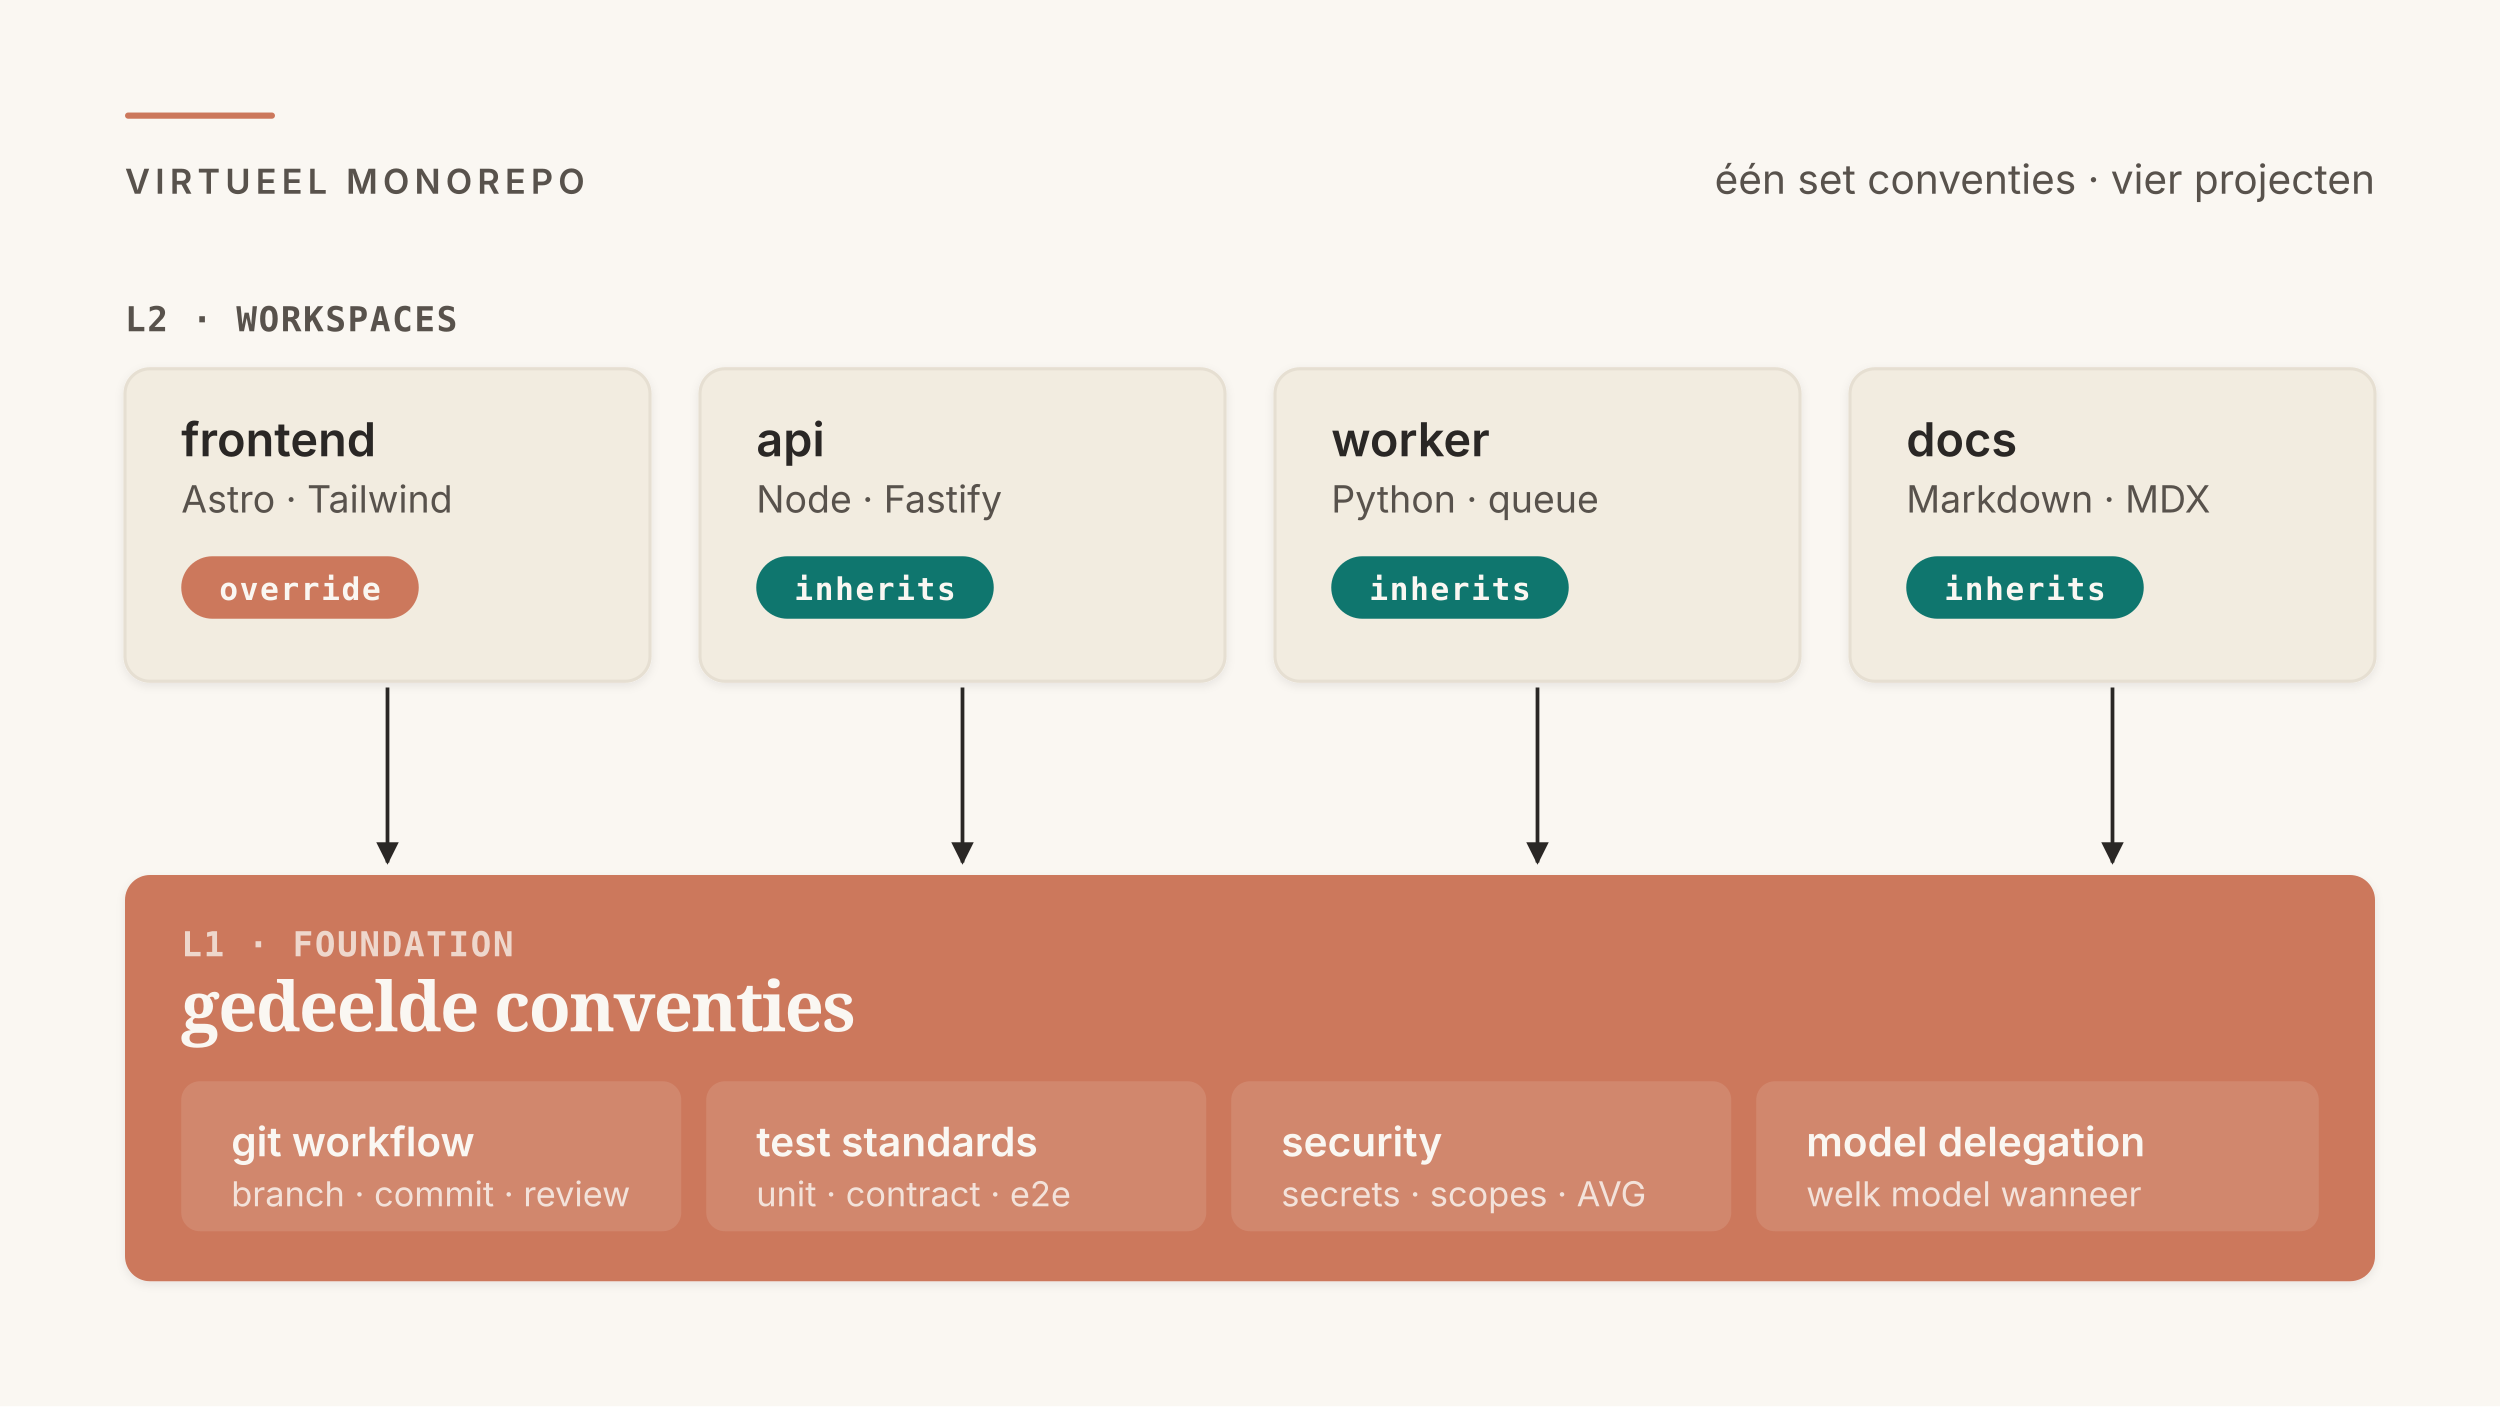
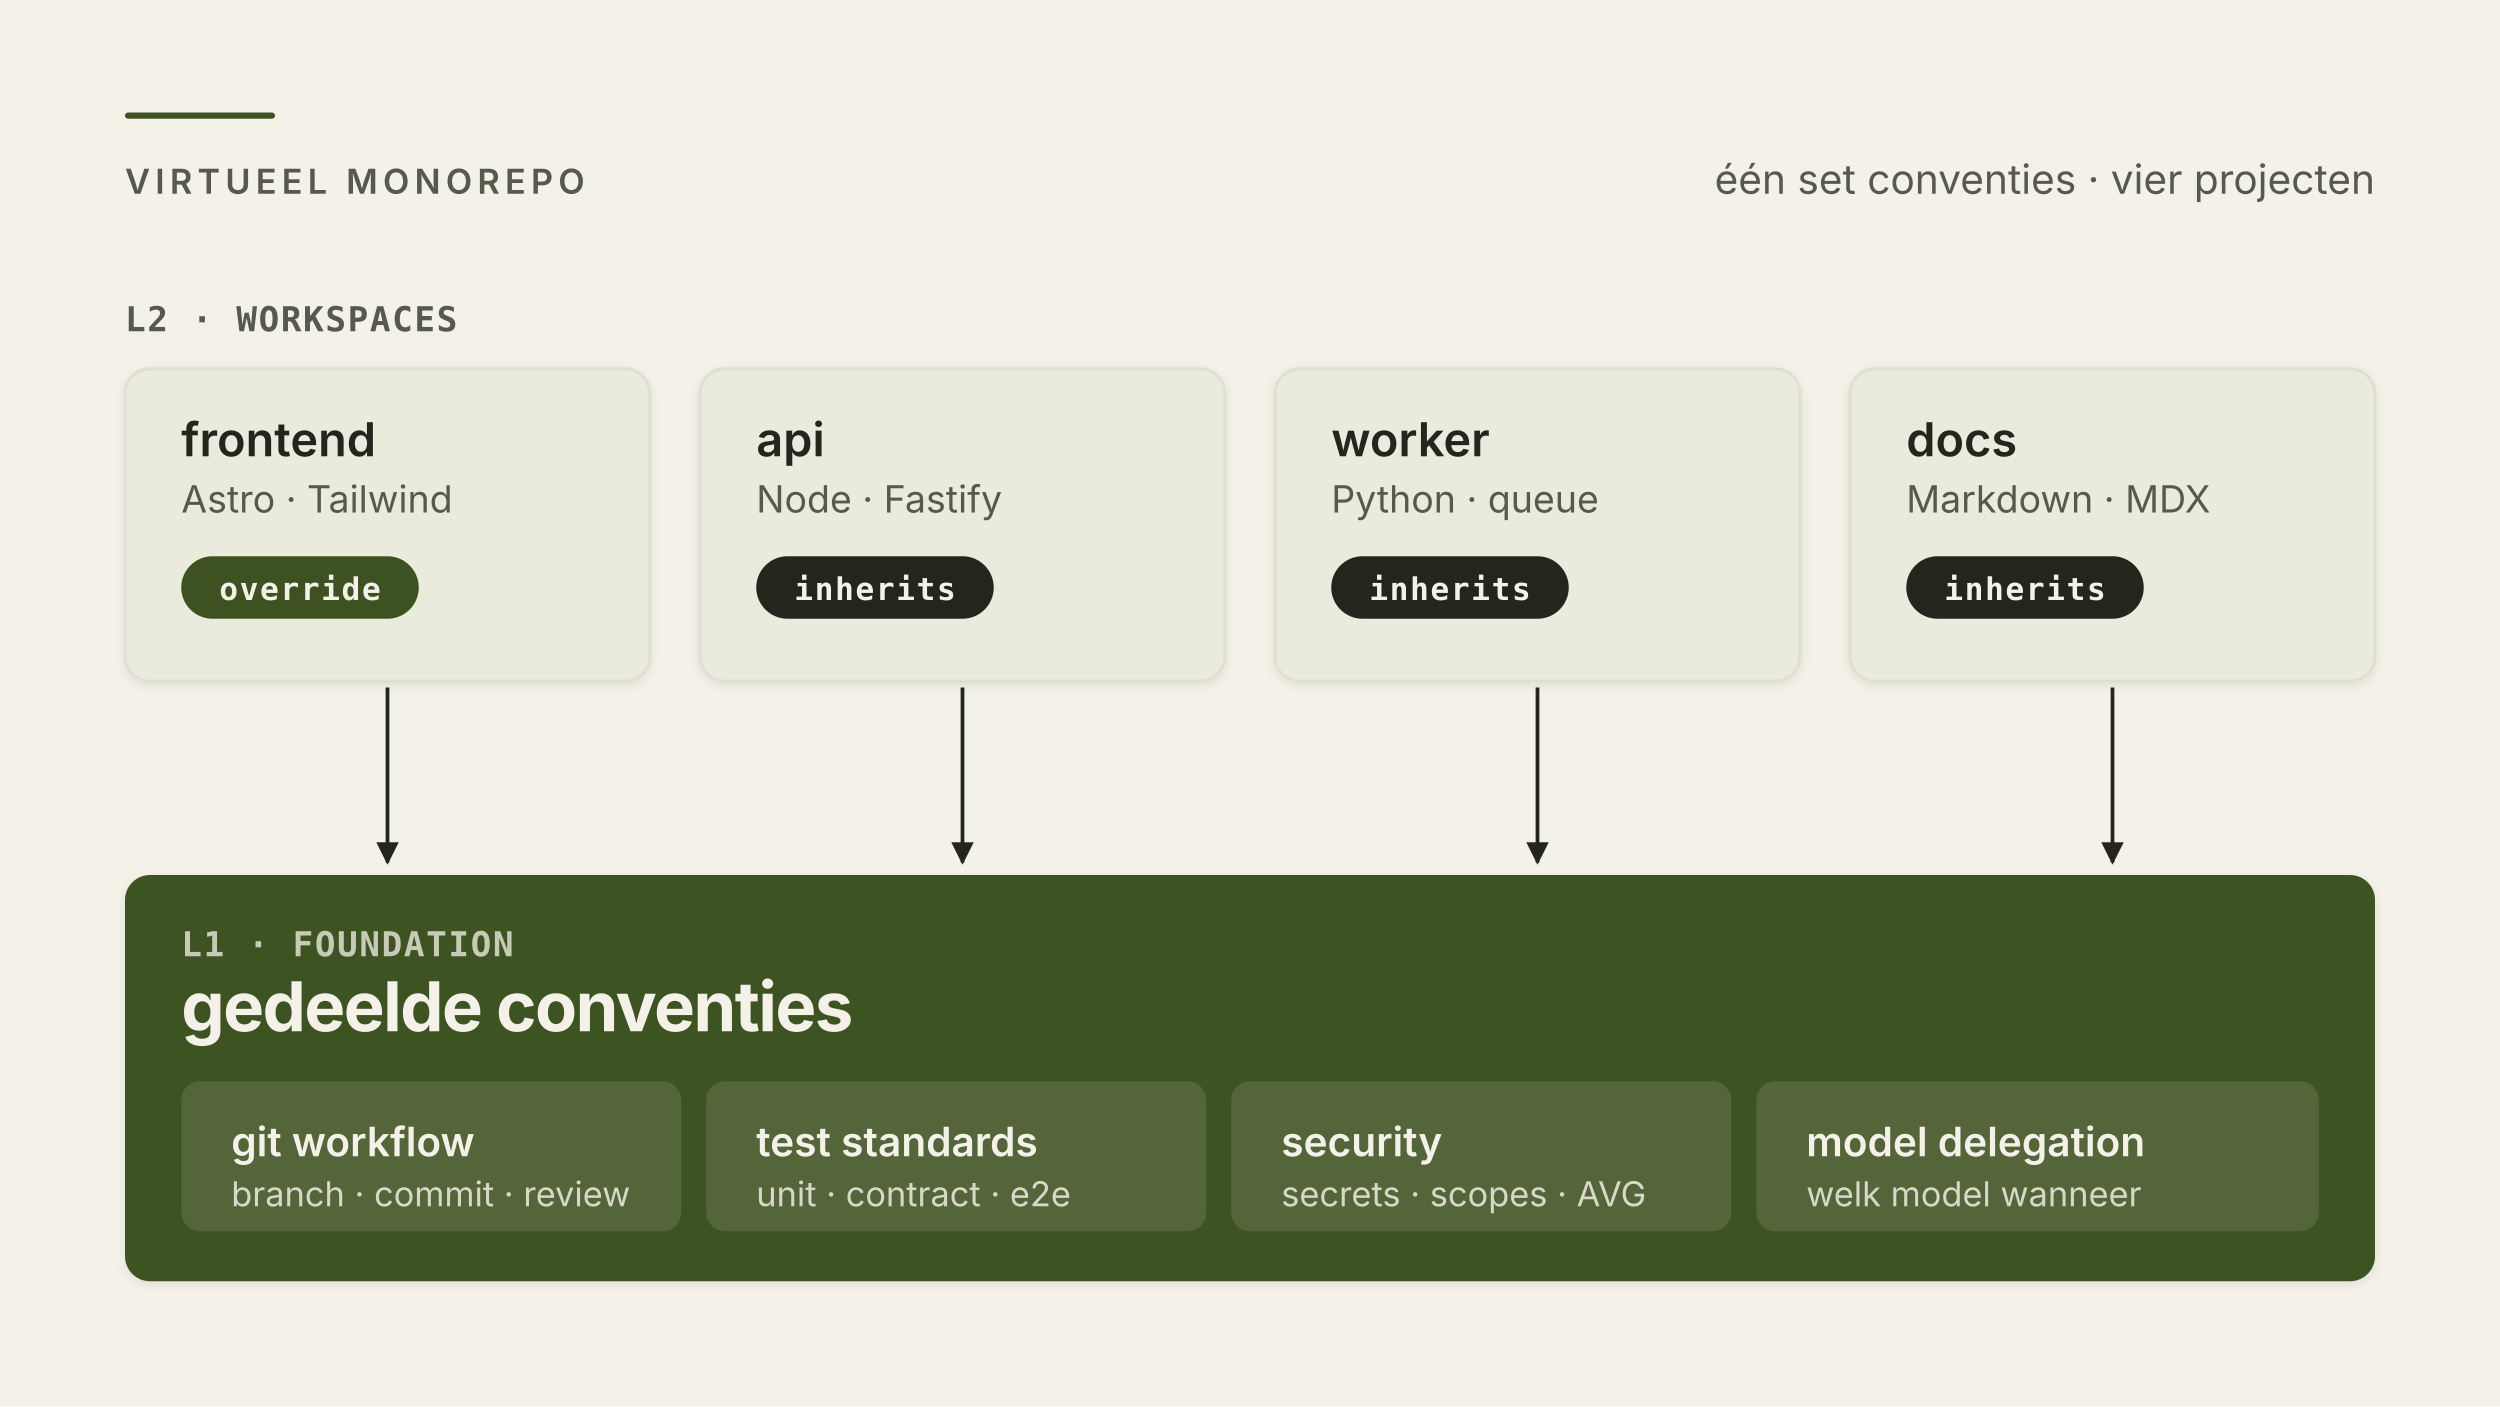
- <svg xmlns="http://www.w3.org/2000/svg" viewBox="0 0 800 450" role="img" aria-label="Virtual monorepo" font-family="Inter, system-ui, sans-serif" fill="#2A2725">
+ <svg xmlns="http://www.w3.org/2000/svg" viewBox="0 0 800 450" role="img" aria-label="Virtual monorepo" font-family="Inter, system-ui, sans-serif" fill="#23261D">
  <defs>
    <marker id="ah8" viewBox="0 0 10 10" refX="9" refY="5" markerWidth="6" markerHeight="6" orient="auto">
-       <path d="M0,0 L10,5 L0,10 Z" fill="#2A2725" />
+       <path d="M0,0 L10,5 L0,10 Z" fill="#23261D" />
    </marker>
    <filter id="cs8" x="-5%" y="-20%" width="110%" height="140%">
-       <feDropShadow dx="0" dy="1" stdDeviation="1.5" flood-color="#2A2725" flood-opacity=".08" />
+       <feDropShadow dx="0" dy="1" stdDeviation="1.5" flood-color="#23261D" flood-opacity=".08" />
    </filter>
  </defs>
-   <rect width="800" height="450" fill="#FAF7F2" />
-   <rect x="40" y="36" width="48" height="2" rx="1" fill="#CC785C" />
-   <text x="40" y="62" fill="#58524C" font-size="11" font-weight="600" letter-spacing="1.65">VIRTUEEL MONOREPO</text>
-   <text x="760" y="62" text-anchor="end" font-size="13" fill="#58524C">één set conventies · vier projecten</text>
-   <text x="40" y="106" font-family="ui-monospace, SFMono-Regular, Menlo, Consolas, monospace" font-size="11" font-weight="600" fill="#58524C" letter-spacing=".5">L2 · WORKSPACES</text>
-   <rect x="40" y="118" width="168" height="100" rx="8" fill="#F2ECE0" stroke="#E6DFD2" stroke-width="1" filter="url(#cs8)" />
-   <text x="58" y="146" font-size="15" font-weight="600" fill="#2A2725">frontend</text>
-   <text x="58" y="164" font-size="12" fill="#58524C">Astro · Tailwind</text>
-   <rect x="58" y="178" width="76" height="20" rx="10" fill="#CC785C" />
-   <text x="96" y="192" text-anchor="middle" font-family="ui-monospace, SFMono-Regular, Menlo, Consolas, monospace" font-size="10" font-weight="600" letter-spacing=".5" fill="#FAF7F2">override</text>
-   <rect x="224" y="118" width="168" height="100" rx="8" fill="#F2ECE0" stroke="#E6DFD2" stroke-width="1" filter="url(#cs8)" />
-   <text x="242" y="146" font-size="15" font-weight="600" fill="#2A2725">api</text>
-   <text x="242" y="164" font-size="12" fill="#58524C">Node · Fastify</text>
-   <rect x="242" y="178" width="76" height="20" rx="10" fill="#0f766e" />
-   <text x="280" y="192" text-anchor="middle" font-family="ui-monospace, SFMono-Regular, Menlo, Consolas, monospace" font-size="10" font-weight="600" letter-spacing=".5" fill="#FAF7F2">inherits</text>
-   <rect x="408" y="118" width="168" height="100" rx="8" fill="#F2ECE0" stroke="#E6DFD2" stroke-width="1" filter="url(#cs8)" />
-   <text x="426" y="146" font-size="15" font-weight="600" fill="#2A2725">worker</text>
-   <text x="426" y="164" font-size="12" fill="#58524C">Python · queue</text>
-   <rect x="426" y="178" width="76" height="20" rx="10" fill="#0f766e" />
-   <text x="464" y="192" text-anchor="middle" font-family="ui-monospace, SFMono-Regular, Menlo, Consolas, monospace" font-size="10" font-weight="600" letter-spacing=".5" fill="#FAF7F2">inherits</text>
-   <rect x="592" y="118" width="168" height="100" rx="8" fill="#F2ECE0" stroke="#E6DFD2" stroke-width="1" filter="url(#cs8)" />
-   <text x="610" y="146" font-size="15" font-weight="600" fill="#2A2725">docs</text>
-   <text x="610" y="164" font-size="12" fill="#58524C">Markdown · MDX</text>
-   <rect x="610" y="178" width="76" height="20" rx="10" fill="#0f766e" />
-   <text x="648" y="192" text-anchor="middle" font-family="ui-monospace, SFMono-Regular, Menlo, Consolas, monospace" font-size="10" font-weight="600" letter-spacing=".5" fill="#FAF7F2">inherits</text>
-   <line x1="124" y1="220" x2="124" y2="276" stroke="#2A2725" stroke-width="1.2" marker-end="url(#ah8)" />
-   <line x1="308" y1="220" x2="308" y2="276" stroke="#2A2725" stroke-width="1.2" marker-end="url(#ah8)" />
-   <line x1="492" y1="220" x2="492" y2="276" stroke="#2A2725" stroke-width="1.2" marker-end="url(#ah8)" />
-   <line x1="676" y1="220" x2="676" y2="276" stroke="#2A2725" stroke-width="1.2" marker-end="url(#ah8)" />
-   <rect x="40" y="280" width="720" height="130" rx="8" fill="#CC785C" filter="url(#cs8)" />
-   <text x="58" y="306" font-family="ui-monospace, SFMono-Regular, Menlo, Consolas, monospace" font-size="11" font-weight="600" fill="#FAF7F2" letter-spacing=".5" opacity=".75">L1 · FOUNDATION</text>
-   <text x="58" y="330" font-family="&quot;Source Serif 4&quot;, ui-serif, Georgia, serif" font-weight="700" font-size="22" letter-spacing="-.5" fill="#FAF7F2">gedeelde conventies</text>
-   <rect x="58" y="346" width="160" height="48" rx="6" fill="#FAF7F2" opacity=".12" />
-   <text x="74" y="370" font-size="13" font-weight="600" fill="#FAF7F2">git workflow</text>
-   <text x="74" y="386" font-size="11" fill="#FAF7F2" opacity=".82">branch · commit · review</text>
-   <rect x="226" y="346" width="160" height="48" rx="6" fill="#FAF7F2" opacity=".12" />
-   <text x="242" y="370" font-size="13" font-weight="600" fill="#FAF7F2">test standards</text>
-   <text x="242" y="386" font-size="11" fill="#FAF7F2" opacity=".82">unit · contract · e2e</text>
-   <rect x="394" y="346" width="160" height="48" rx="6" fill="#FAF7F2" opacity=".12" />
-   <text x="410" y="370" font-size="13" font-weight="600" fill="#FAF7F2">security</text>
-   <text x="410" y="386" font-size="11" fill="#FAF7F2" opacity=".82">secrets · scopes · AVG</text>
-   <rect x="562" y="346" width="180" height="48" rx="6" fill="#FAF7F2" opacity=".12" />
-   <text x="578" y="370" font-size="13" font-weight="600" fill="#FAF7F2">model delegation</text>
-   <text x="578" y="386" font-size="11" fill="#FAF7F2" opacity=".82">welk model wanneer</text>
+   <rect width="800" height="450" fill="#F4F1E8" />
+   <rect x="40" y="36" width="48" height="2" rx="1" fill="#3D5220" />
+   <text x="40" y="62" fill="#565A4C" font-size="11" font-weight="600" letter-spacing="1.65">VIRTUEEL MONOREPO</text>
+   <text x="760" y="62" text-anchor="end" font-size="13" fill="#565A4C">één set conventies · vier projecten</text>
+   <text x="40" y="106" font-family="ui-monospace, SFMono-Regular, Menlo, Consolas, monospace" font-size="11" font-weight="600" fill="#565A4C" letter-spacing=".5">L2 · WORKSPACES</text>
+   <rect x="40" y="118" width="168" height="100" rx="8" fill="#E9EBDC" stroke="#E1DED2" stroke-width="1" filter="url(#cs8)" />
+   <text x="58" y="146" font-size="15" font-weight="600" fill="#23261D">frontend</text>
+   <text x="58" y="164" font-size="12" fill="#565A4C">Astro · Tailwind</text>
+   <rect x="58" y="178" width="76" height="20" rx="10" fill="#3D5220" />
+   <text x="96" y="192" text-anchor="middle" font-family="ui-monospace, SFMono-Regular, Menlo, Consolas, monospace" font-size="10" font-weight="600" letter-spacing=".5" fill="#F4F1E8">override</text>
+   <rect x="224" y="118" width="168" height="100" rx="8" fill="#E9EBDC" stroke="#E1DED2" stroke-width="1" filter="url(#cs8)" />
+   <text x="242" y="146" font-size="15" font-weight="600" fill="#23261D">api</text>
+   <text x="242" y="164" font-size="12" fill="#565A4C">Node · Fastify</text>
+   <rect x="242" y="178" width="76" height="20" rx="10" fill="#23261D" />
+   <text x="280" y="192" text-anchor="middle" font-family="ui-monospace, SFMono-Regular, Menlo, Consolas, monospace" font-size="10" font-weight="600" letter-spacing=".5" fill="#F4F1E8">inherits</text>
+   <rect x="408" y="118" width="168" height="100" rx="8" fill="#E9EBDC" stroke="#E1DED2" stroke-width="1" filter="url(#cs8)" />
+   <text x="426" y="146" font-size="15" font-weight="600" fill="#23261D">worker</text>
+   <text x="426" y="164" font-size="12" fill="#565A4C">Python · queue</text>
+   <rect x="426" y="178" width="76" height="20" rx="10" fill="#23261D" />
+   <text x="464" y="192" text-anchor="middle" font-family="ui-monospace, SFMono-Regular, Menlo, Consolas, monospace" font-size="10" font-weight="600" letter-spacing=".5" fill="#F4F1E8">inherits</text>
+   <rect x="592" y="118" width="168" height="100" rx="8" fill="#E9EBDC" stroke="#E1DED2" stroke-width="1" filter="url(#cs8)" />
+   <text x="610" y="146" font-size="15" font-weight="600" fill="#23261D">docs</text>
+   <text x="610" y="164" font-size="12" fill="#565A4C">Markdown · MDX</text>
+   <rect x="610" y="178" width="76" height="20" rx="10" fill="#23261D" />
+   <text x="648" y="192" text-anchor="middle" font-family="ui-monospace, SFMono-Regular, Menlo, Consolas, monospace" font-size="10" font-weight="600" letter-spacing=".5" fill="#F4F1E8">inherits</text>
+   <line x1="124" y1="220" x2="124" y2="276" stroke="#23261D" stroke-width="1.2" marker-end="url(#ah8)" />
+   <line x1="308" y1="220" x2="308" y2="276" stroke="#23261D" stroke-width="1.2" marker-end="url(#ah8)" />
+   <line x1="492" y1="220" x2="492" y2="276" stroke="#23261D" stroke-width="1.2" marker-end="url(#ah8)" />
+   <line x1="676" y1="220" x2="676" y2="276" stroke="#23261D" stroke-width="1.2" marker-end="url(#ah8)" />
+   <rect x="40" y="280" width="720" height="130" rx="8" fill="#3D5220" filter="url(#cs8)" />
+   <text x="58" y="306" font-family="ui-monospace, SFMono-Regular, Menlo, Consolas, monospace" font-size="11" font-weight="600" fill="#F4F1E8" letter-spacing=".5" opacity=".75">L1 · FOUNDATION</text>
+   <text x="58" y="330" font-family="&quot;Instrument Sans Variable&quot;, Inter, system-ui, sans-serif" font-weight="700" font-size="22" letter-spacing="-.5" fill="#F4F1E8">gedeelde conventies</text>
+   <rect x="58" y="346" width="160" height="48" rx="6" fill="#F4F1E8" opacity=".12" />
+   <text x="74" y="370" font-size="13" font-weight="600" fill="#F4F1E8">git workflow</text>
+   <text x="74" y="386" font-size="11" fill="#F4F1E8" opacity=".82">branch · commit · review</text>
+   <rect x="226" y="346" width="160" height="48" rx="6" fill="#F4F1E8" opacity=".12" />
+   <text x="242" y="370" font-size="13" font-weight="600" fill="#F4F1E8">test standards</text>
+   <text x="242" y="386" font-size="11" fill="#F4F1E8" opacity=".82">unit · contract · e2e</text>
+   <rect x="394" y="346" width="160" height="48" rx="6" fill="#F4F1E8" opacity=".12" />
+   <text x="410" y="370" font-size="13" font-weight="600" fill="#F4F1E8">security</text>
+   <text x="410" y="386" font-size="11" fill="#F4F1E8" opacity=".82">secrets · scopes · AVG</text>
+   <rect x="562" y="346" width="180" height="48" rx="6" fill="#F4F1E8" opacity=".12" />
+   <text x="578" y="370" font-size="13" font-weight="600" fill="#F4F1E8">model delegation</text>
+   <text x="578" y="386" font-size="11" fill="#F4F1E8" opacity=".82">welk model wanneer</text>
</svg>
